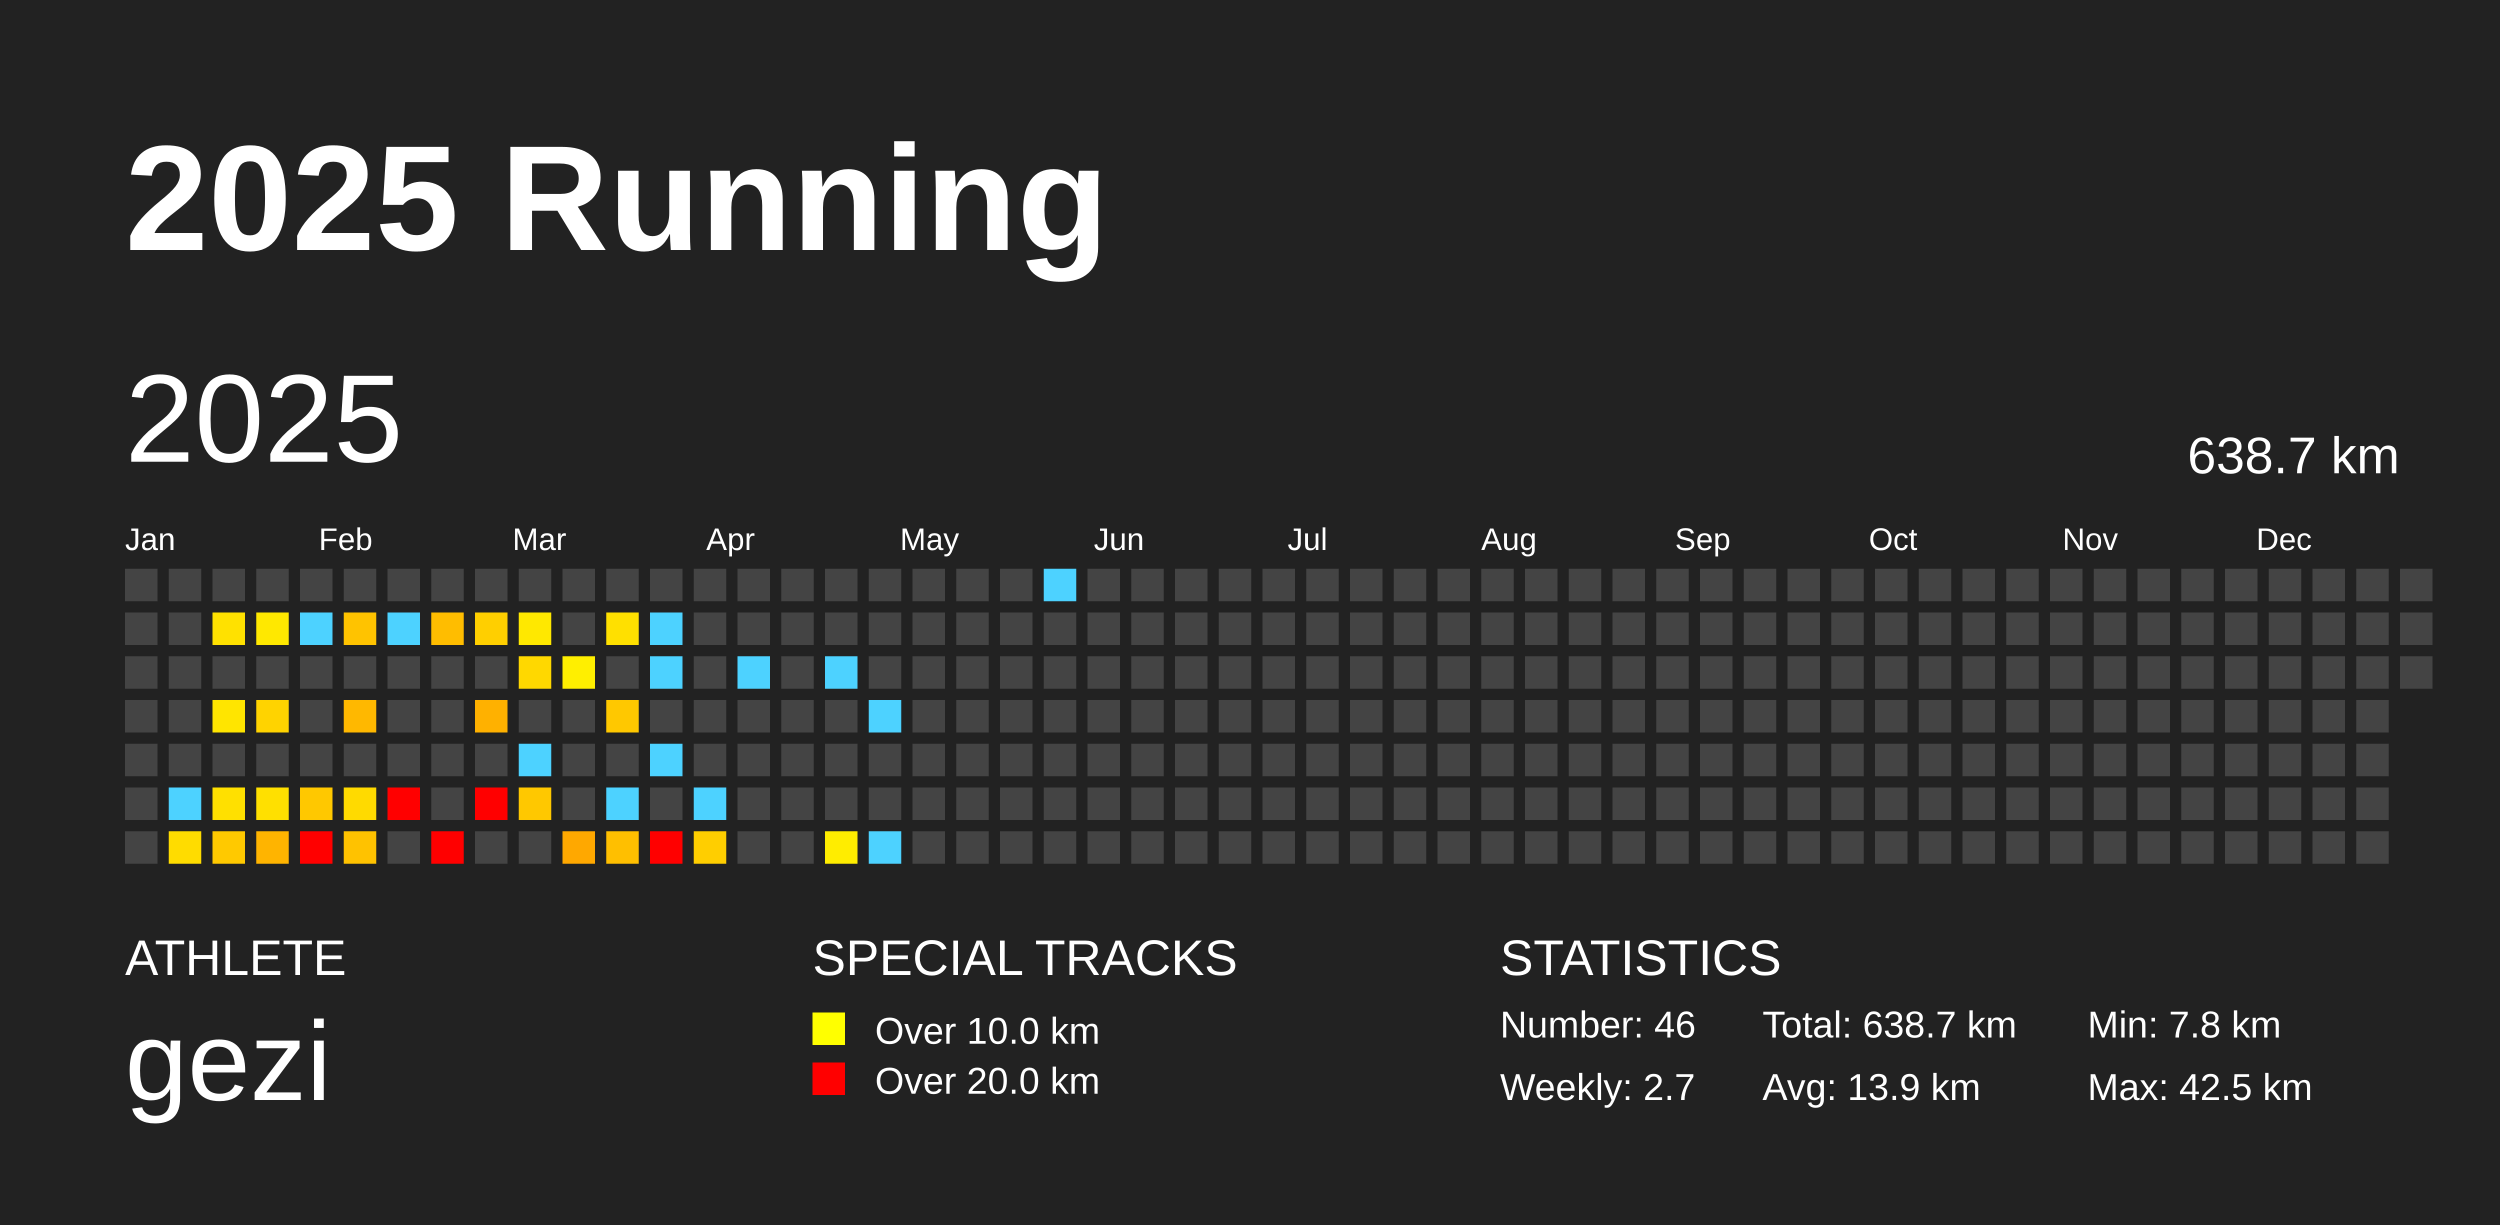
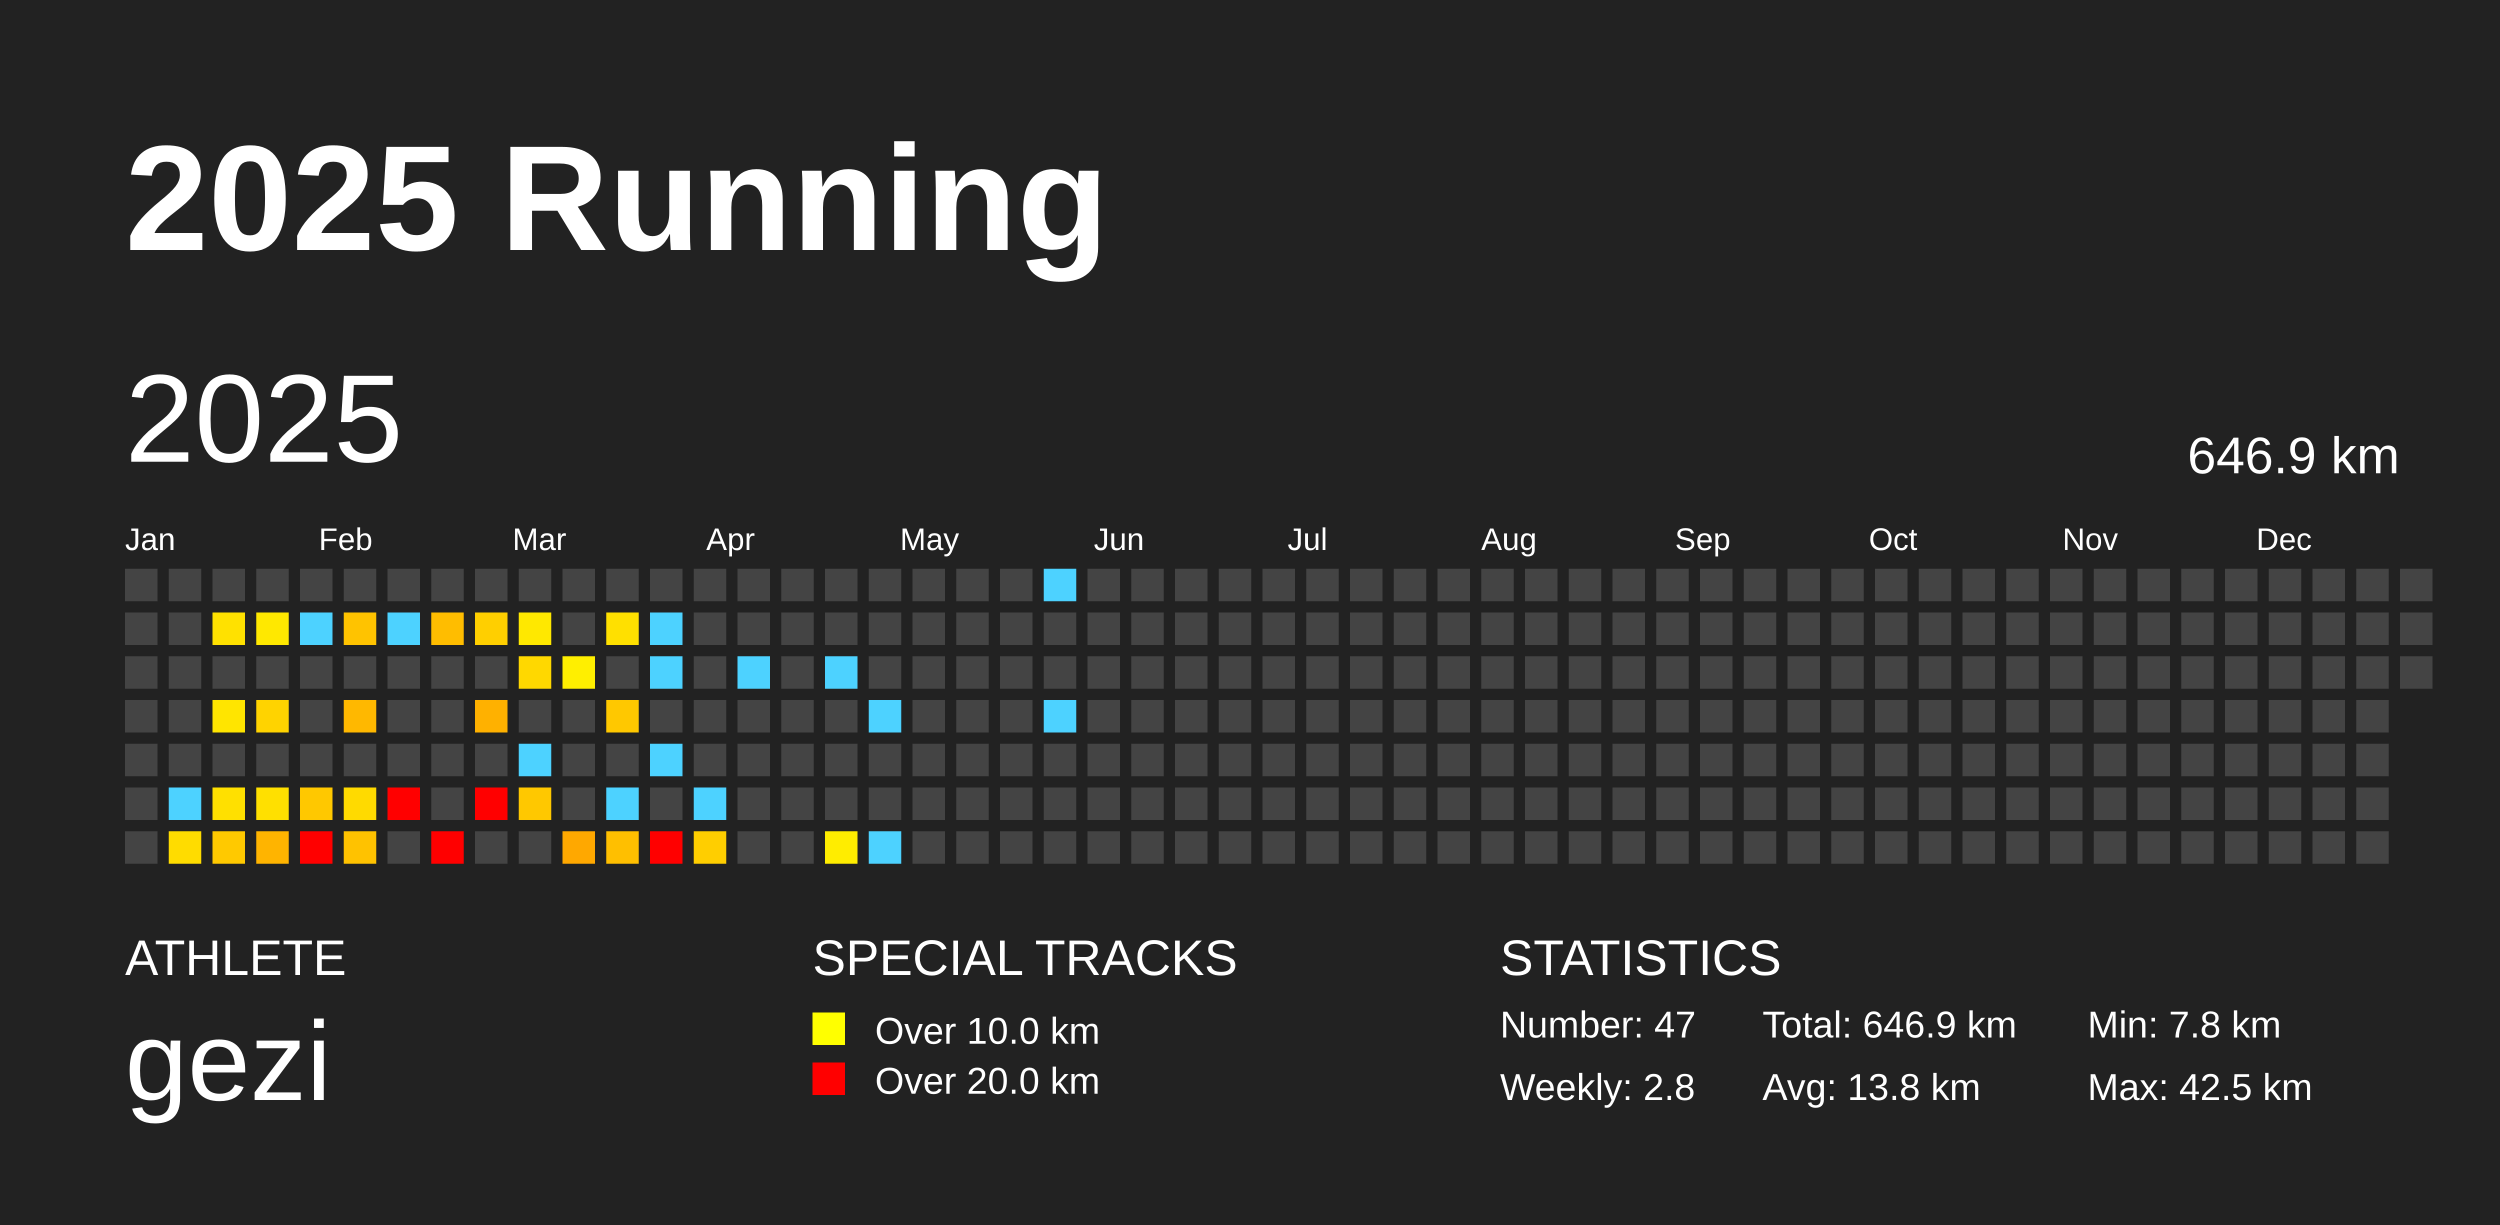
<svg xmlns="http://www.w3.org/2000/svg" baseProfile="full" height="98mm" version="1.1" viewBox="0,0,200,98" width="200mm">
  <defs />
  <rect fill="#222222" height="98" width="200" x="0" y="0" />
  <text fill="#FFFFFF" style="font-size:12px; font-family:Arial; font-weight:bold;" x="10" y="20">2025 Running</text>
  <text fill="#FFFFFF" style="font-size:4px; font-family:Arial" x="10" y="78">ATHLETE</text>
  <text fill="#FFFFFF" style="font-size:9px; font-family:Arial" x="10" y="88">gezi</text>
  <text fill="#FFFFFF" style="font-size:4px; font-family:Arial" x="65" y="78">SPECIAL TRACKS</text>
  <rect fill="yellow" height="2.6" width="2.6" x="65" y="81" />
  <text fill="#FFFFFF" style="font-size:3px; font-family:Arial" x="70" y="83.5">Over 10.0 km</text>
  <rect fill="red" height="2.6" width="2.6" x="65" y="85" />
  <text fill="#FFFFFF" style="font-size:3px; font-family:Arial" x="70" y="87.5">Over 20.0 km</text>
  <text fill="#FFFFFF" style="font-size:4px; font-family:Arial" x="120" y="78">STATISTICS</text>
-   <text fill="#FFFFFF" style="font-size:3px; font-family:Arial" x="120" y="83">Number: 46</text>
-   <text fill="#FFFFFF" style="font-size:3px; font-family:Arial" x="120" y="88">Weekly: 2.7</text>
-   <text fill="#FFFFFF" style="font-size:3px; font-family:Arial" x="141" y="83">Total: 638.7 km</text>
-   <text fill="#FFFFFF" style="font-size:3px; font-family:Arial" x="141" y="88">Avg: 13.9 km</text>
+   <text fill="#FFFFFF" style="font-size:3px; font-family:Arial" x="120" y="83">Number: 47</text>
+   <text fill="#FFFFFF" style="font-size:3px; font-family:Arial" x="120" y="88">Weekly: 2.8</text>
+   <text fill="#FFFFFF" style="font-size:3px; font-family:Arial" x="141" y="83">Total: 646.9 km</text>
+   <text fill="#FFFFFF" style="font-size:3px; font-family:Arial" x="141" y="88">Avg: 13.8 km</text>
  <text fill="#FFFFFF" style="font-size:3px; font-family:Arial" x="167" y="83">Min: 7.8 km</text>
  <text fill="#FFFFFF" style="font-size:3px; font-family:Arial" x="167" y="88">Max: 42.5 km</text>
  <text dominant-baseline="hanging" fill="#FFFFFF" style="font-size:10.0px; font-family:Arial;" x="10" y="30">2025</text>
-   <text dominant-baseline="hanging" fill="#FFFFFF" style="font-size:4.125px; font-family:Arial;" x="175" y="35">638.7 km</text>
+   <text dominant-baseline="hanging" fill="#FFFFFF" style="font-size:4.125px; font-family:Arial;" x="175" y="35">646.9 km</text>
  <text fill="#FFFFFF" style="font-size:2.5px; font-family:Arial" x="10.0" y="44">Jan</text>
  <text fill="#FFFFFF" style="font-size:2.5px; font-family:Arial" x="25.5" y="44">Feb</text>
  <text fill="#FFFFFF" style="font-size:2.5px; font-family:Arial" x="41.0" y="44">Mar</text>
  <text fill="#FFFFFF" style="font-size:2.5px; font-family:Arial" x="56.5" y="44">Apr</text>
  <text fill="#FFFFFF" style="font-size:2.5px; font-family:Arial" x="72.0" y="44">May</text>
  <text fill="#FFFFFF" style="font-size:2.5px; font-family:Arial" x="87.5" y="44">Jun</text>
  <text fill="#FFFFFF" style="font-size:2.5px; font-family:Arial" x="103.0" y="44">Jul</text>
  <text fill="#FFFFFF" style="font-size:2.5px; font-family:Arial" x="118.5" y="44">Aug</text>
  <text fill="#FFFFFF" style="font-size:2.5px; font-family:Arial" x="134.0" y="44">Sep</text>
  <text fill="#FFFFFF" style="font-size:2.5px; font-family:Arial" x="149.5" y="44">Oct</text>
  <text fill="#FFFFFF" style="font-size:2.5px; font-family:Arial" x="165.0" y="44">Nov</text>
  <text fill="#FFFFFF" style="font-size:2.5px; font-family:Arial" x="180.5" y="44">Dec</text>
  <rect fill="#444444" height="2.6" width="2.6" x="10.0" y="45.5" />
  <rect fill="#444444" height="2.6" width="2.6" x="10.0" y="49.0" />
  <rect fill="#444444" height="2.6" width="2.6" x="10.0" y="52.5" />
  <rect fill="#444444" height="2.6" width="2.6" x="10.0" y="56.0" />
  <rect fill="#444444" height="2.6" width="2.6" x="10.0" y="59.5" />
  <rect fill="#444444" height="2.6" width="2.6" x="10.0" y="63.0" />
  <rect fill="#444444" height="2.6" width="2.6" x="10.0" y="66.5" />
  <rect fill="#444444" height="2.6" width="2.6" x="13.5" y="45.5" />
  <rect fill="#444444" height="2.6" width="2.6" x="13.5" y="49.0" />
  <rect fill="#444444" height="2.6" width="2.6" x="13.5" y="52.5" />
  <rect fill="#444444" height="2.6" width="2.6" x="13.5" y="56.0" />
  <rect fill="#444444" height="2.6" width="2.6" x="13.5" y="59.5" />
  <rect fill="#4dd2ff" height="2.6" width="2.6" x="13.5" y="63.0" />
  <rect fill="#ffdc00" height="2.6" width="2.6" x="13.5" y="66.5" />
  <rect fill="#444444" height="2.6" width="2.6" x="17.0" y="45.5" />
  <rect fill="#ffe100" height="2.6" width="2.6" x="17.0" y="49.0" />
  <rect fill="#444444" height="2.6" width="2.6" x="17.0" y="52.5" />
  <rect fill="#ffe500" height="2.6" width="2.6" x="17.0" y="56.0" />
  <rect fill="#444444" height="2.6" width="2.6" x="17.0" y="59.5" />
  <rect fill="#ffe000" height="2.6" width="2.6" x="17.0" y="63.0" />
  <rect fill="#ffc900" height="2.6" width="2.6" x="17.0" y="66.5" />
  <rect fill="#444444" height="2.6" width="2.6" x="20.5" y="45.5" />
  <rect fill="#ffe800" height="2.6" width="2.6" x="20.5" y="49.0" />
  <rect fill="#444444" height="2.6" width="2.6" x="20.5" y="52.5" />
  <rect fill="#ffd300" height="2.6" width="2.6" x="20.5" y="56.0" />
  <rect fill="#444444" height="2.6" width="2.6" x="20.5" y="59.5" />
  <rect fill="#ffe000" height="2.6" width="2.6" x="20.5" y="63.0" />
  <rect fill="#ffb400" height="2.6" width="2.6" x="20.5" y="66.5" />
  <rect fill="#444444" height="2.6" width="2.6" x="24.0" y="45.5" />
  <rect fill="#4dd2ff" height="2.6" width="2.6" x="24.0" y="49.0" />
  <rect fill="#444444" height="2.6" width="2.6" x="24.0" y="52.5" />
  <rect fill="#444444" height="2.6" width="2.6" x="24.0" y="56.0" />
  <rect fill="#444444" height="2.6" width="2.6" x="24.0" y="59.5" />
  <rect fill="#ffc800" height="2.6" width="2.6" x="24.0" y="63.0" />
  <rect fill="red" height="2.6" width="2.6" x="24.0" y="66.5" />
  <rect fill="#444444" height="2.6" width="2.6" x="27.5" y="45.5" />
  <rect fill="#ffc300" height="2.6" width="2.6" x="27.5" y="49.0" />
  <rect fill="#444444" height="2.6" width="2.6" x="27.5" y="52.5" />
  <rect fill="#ffb800" height="2.6" width="2.6" x="27.5" y="56.0" />
  <rect fill="#444444" height="2.6" width="2.6" x="27.5" y="59.5" />
  <rect fill="#ffda00" height="2.6" width="2.6" x="27.5" y="63.0" />
  <rect fill="#ffc200" height="2.6" width="2.6" x="27.5" y="66.5" />
  <rect fill="#444444" height="2.6" width="2.6" x="31.0" y="45.5" />
  <rect fill="#4dd2ff" height="2.6" width="2.6" x="31.0" y="49.0" />
  <rect fill="#444444" height="2.6" width="2.6" x="31.0" y="52.5" />
  <rect fill="#444444" height="2.6" width="2.6" x="31.0" y="56.0" />
  <rect fill="#444444" height="2.6" width="2.6" x="31.0" y="59.5" />
  <rect fill="red" height="2.6" width="2.6" x="31.0" y="63.0" />
  <rect fill="#444444" height="2.6" width="2.6" x="31.0" y="66.5" />
  <rect fill="#444444" height="2.6" width="2.6" x="34.5" y="45.5" />
  <rect fill="#ffbd00" height="2.6" width="2.6" x="34.5" y="49.0" />
  <rect fill="#444444" height="2.6" width="2.6" x="34.5" y="52.5" />
  <rect fill="#444444" height="2.6" width="2.6" x="34.5" y="56.0" />
  <rect fill="#444444" height="2.6" width="2.6" x="34.5" y="59.5" />
  <rect fill="#444444" height="2.6" width="2.6" x="34.5" y="63.0" />
  <rect fill="red" height="2.6" width="2.6" x="34.5" y="66.5" />
  <rect fill="#444444" height="2.6" width="2.6" x="38.0" y="45.5" />
  <rect fill="#ffcf00" height="2.6" width="2.6" x="38.0" y="49.0" />
  <rect fill="#444444" height="2.6" width="2.6" x="38.0" y="52.5" />
  <rect fill="#ffb100" height="2.6" width="2.6" x="38.0" y="56.0" />
  <rect fill="#444444" height="2.6" width="2.6" x="38.0" y="59.5" />
  <rect fill="red" height="2.6" width="2.6" x="38.0" y="63.0" />
  <rect fill="#444444" height="2.6" width="2.6" x="38.0" y="66.5" />
  <rect fill="#444444" height="2.6" width="2.6" x="41.5" y="45.5" />
  <rect fill="#ffe800" height="2.6" width="2.6" x="41.5" y="49.0" />
  <rect fill="#ffd800" height="2.6" width="2.6" x="41.5" y="52.5" />
  <rect fill="#444444" height="2.6" width="2.6" x="41.5" y="56.0" />
  <rect fill="#4dd2ff" height="2.6" width="2.6" x="41.5" y="59.5" />
  <rect fill="#ffc800" height="2.6" width="2.6" x="41.5" y="63.0" />
  <rect fill="#444444" height="2.6" width="2.6" x="41.5" y="66.5" />
  <rect fill="#444444" height="2.6" width="2.6" x="45.0" y="45.5" />
  <rect fill="#444444" height="2.6" width="2.6" x="45.0" y="49.0" />
  <rect fill="#ffef00" height="2.6" width="2.6" x="45.0" y="52.5" />
  <rect fill="#444444" height="2.6" width="2.6" x="45.0" y="56.0" />
  <rect fill="#444444" height="2.6" width="2.6" x="45.0" y="59.5" />
  <rect fill="#444444" height="2.6" width="2.6" x="45.0" y="63.0" />
  <rect fill="#ffa800" height="2.6" width="2.6" x="45.0" y="66.5" />
  <rect fill="#444444" height="2.6" width="2.6" x="48.5" y="45.5" />
  <rect fill="#ffe000" height="2.6" width="2.6" x="48.5" y="49.0" />
  <rect fill="#444444" height="2.6" width="2.6" x="48.5" y="52.5" />
  <rect fill="#ffc800" height="2.6" width="2.6" x="48.5" y="56.0" />
  <rect fill="#444444" height="2.6" width="2.6" x="48.5" y="59.5" />
  <rect fill="#4dd2ff" height="2.6" width="2.6" x="48.5" y="63.0" />
  <rect fill="#ffbf00" height="2.6" width="2.6" x="48.5" y="66.5" />
  <rect fill="#444444" height="2.6" width="2.6" x="52.0" y="45.5" />
  <rect fill="#4dd2ff" height="2.6" width="2.6" x="52.0" y="49.0" />
  <rect fill="#4dd2ff" height="2.6" width="2.6" x="52.0" y="52.5" />
  <rect fill="#444444" height="2.6" width="2.6" x="52.0" y="56.0" />
  <rect fill="#4dd2ff" height="2.6" width="2.6" x="52.0" y="59.5" />
  <rect fill="#444444" height="2.6" width="2.6" x="52.0" y="63.0" />
  <rect fill="red" height="2.6" width="2.6" x="52.0" y="66.5" />
  <rect fill="#444444" height="2.6" width="2.6" x="55.5" y="45.5" />
  <rect fill="#444444" height="2.6" width="2.6" x="55.5" y="49.0" />
  <rect fill="#444444" height="2.6" width="2.6" x="55.5" y="52.5" />
  <rect fill="#444444" height="2.6" width="2.6" x="55.5" y="56.0" />
  <rect fill="#444444" height="2.6" width="2.6" x="55.5" y="59.5" />
  <rect fill="#4dd2ff" height="2.6" width="2.6" x="55.5" y="63.0" />
  <rect fill="#ffce00" height="2.6" width="2.6" x="55.5" y="66.5" />
  <rect fill="#444444" height="2.6" width="2.6" x="59.0" y="45.5" />
  <rect fill="#444444" height="2.6" width="2.6" x="59.0" y="49.0" />
  <rect fill="#4dd2ff" height="2.6" width="2.6" x="59.0" y="52.5" />
  <rect fill="#444444" height="2.6" width="2.6" x="59.0" y="56.0" />
  <rect fill="#444444" height="2.6" width="2.6" x="59.0" y="59.5" />
  <rect fill="#444444" height="2.6" width="2.6" x="59.0" y="63.0" />
  <rect fill="#444444" height="2.6" width="2.6" x="59.0" y="66.5" />
  <rect fill="#444444" height="2.6" width="2.6" x="62.5" y="45.5" />
  <rect fill="#444444" height="2.6" width="2.6" x="62.5" y="49.0" />
  <rect fill="#444444" height="2.6" width="2.6" x="62.5" y="52.5" />
  <rect fill="#444444" height="2.6" width="2.6" x="62.5" y="56.0" />
  <rect fill="#444444" height="2.6" width="2.6" x="62.5" y="59.5" />
  <rect fill="#444444" height="2.6" width="2.6" x="62.5" y="63.0" />
  <rect fill="#444444" height="2.6" width="2.6" x="62.5" y="66.5" />
  <rect fill="#444444" height="2.6" width="2.6" x="66.0" y="45.5" />
  <rect fill="#444444" height="2.6" width="2.6" x="66.0" y="49.0" />
  <rect fill="#4dd2ff" height="2.6" width="2.6" x="66.0" y="52.5" />
  <rect fill="#444444" height="2.6" width="2.6" x="66.0" y="56.0" />
  <rect fill="#444444" height="2.6" width="2.6" x="66.0" y="59.5" />
  <rect fill="#444444" height="2.6" width="2.6" x="66.0" y="63.0" />
  <rect fill="#ffed00" height="2.6" width="2.6" x="66.0" y="66.5" />
  <rect fill="#444444" height="2.6" width="2.6" x="69.5" y="45.5" />
  <rect fill="#444444" height="2.6" width="2.6" x="69.5" y="49.0" />
  <rect fill="#444444" height="2.6" width="2.6" x="69.5" y="52.5" />
  <rect fill="#4dd2ff" height="2.6" width="2.6" x="69.5" y="56.0" />
  <rect fill="#444444" height="2.6" width="2.6" x="69.5" y="59.5" />
  <rect fill="#444444" height="2.6" width="2.6" x="69.5" y="63.0" />
  <rect fill="#4dd2ff" height="2.6" width="2.6" x="69.5" y="66.5" />
  <rect fill="#444444" height="2.6" width="2.6" x="73.0" y="45.5" />
  <rect fill="#444444" height="2.6" width="2.6" x="73.0" y="49.0" />
  <rect fill="#444444" height="2.6" width="2.6" x="73.0" y="52.5" />
  <rect fill="#444444" height="2.6" width="2.6" x="73.0" y="56.0" />
  <rect fill="#444444" height="2.6" width="2.6" x="73.0" y="59.5" />
  <rect fill="#444444" height="2.6" width="2.6" x="73.0" y="63.0" />
  <rect fill="#444444" height="2.6" width="2.6" x="73.0" y="66.5" />
  <rect fill="#444444" height="2.6" width="2.6" x="76.5" y="45.5" />
  <rect fill="#444444" height="2.6" width="2.6" x="76.5" y="49.0" />
  <rect fill="#444444" height="2.6" width="2.6" x="76.5" y="52.5" />
  <rect fill="#444444" height="2.6" width="2.6" x="76.5" y="56.0" />
  <rect fill="#444444" height="2.6" width="2.6" x="76.5" y="59.5" />
  <rect fill="#444444" height="2.6" width="2.6" x="76.5" y="63.0" />
  <rect fill="#444444" height="2.6" width="2.6" x="76.5" y="66.5" />
  <rect fill="#444444" height="2.6" width="2.6" x="80.0" y="45.5" />
  <rect fill="#444444" height="2.6" width="2.6" x="80.0" y="49.0" />
  <rect fill="#444444" height="2.6" width="2.6" x="80.0" y="52.5" />
  <rect fill="#444444" height="2.6" width="2.6" x="80.0" y="56.0" />
  <rect fill="#444444" height="2.6" width="2.6" x="80.0" y="59.5" />
  <rect fill="#444444" height="2.6" width="2.6" x="80.0" y="63.0" />
  <rect fill="#444444" height="2.6" width="2.6" x="80.0" y="66.5" />
  <rect fill="#4dd2ff" height="2.6" width="2.6" x="83.5" y="45.5" />
  <rect fill="#444444" height="2.6" width="2.6" x="83.5" y="49.0" />
  <rect fill="#444444" height="2.6" width="2.6" x="83.5" y="52.5" />
-   <rect fill="#444444" height="2.6" width="2.6" x="83.5" y="56.0" />
+   <rect fill="#4dd2ff" height="2.6" width="2.6" x="83.5" y="56.0" />
  <rect fill="#444444" height="2.6" width="2.6" x="83.5" y="59.5" />
  <rect fill="#444444" height="2.6" width="2.6" x="83.5" y="63.0" />
  <rect fill="#444444" height="2.6" width="2.6" x="83.5" y="66.5" />
  <rect fill="#444444" height="2.6" width="2.6" x="87.0" y="45.5" />
  <rect fill="#444444" height="2.6" width="2.6" x="87.0" y="49.0" />
  <rect fill="#444444" height="2.6" width="2.6" x="87.0" y="52.5" />
  <rect fill="#444444" height="2.6" width="2.6" x="87.0" y="56.0" />
  <rect fill="#444444" height="2.6" width="2.6" x="87.0" y="59.5" />
  <rect fill="#444444" height="2.6" width="2.6" x="87.0" y="63.0" />
  <rect fill="#444444" height="2.6" width="2.6" x="87.0" y="66.5" />
  <rect fill="#444444" height="2.6" width="2.6" x="90.5" y="45.5" />
  <rect fill="#444444" height="2.6" width="2.6" x="90.5" y="49.0" />
  <rect fill="#444444" height="2.6" width="2.6" x="90.5" y="52.5" />
  <rect fill="#444444" height="2.6" width="2.6" x="90.5" y="56.0" />
  <rect fill="#444444" height="2.6" width="2.6" x="90.5" y="59.5" />
  <rect fill="#444444" height="2.6" width="2.6" x="90.5" y="63.0" />
  <rect fill="#444444" height="2.6" width="2.6" x="90.5" y="66.5" />
  <rect fill="#444444" height="2.6" width="2.6" x="94.0" y="45.5" />
  <rect fill="#444444" height="2.6" width="2.6" x="94.0" y="49.0" />
  <rect fill="#444444" height="2.6" width="2.6" x="94.0" y="52.5" />
  <rect fill="#444444" height="2.6" width="2.6" x="94.0" y="56.0" />
  <rect fill="#444444" height="2.6" width="2.6" x="94.0" y="59.5" />
  <rect fill="#444444" height="2.6" width="2.6" x="94.0" y="63.0" />
  <rect fill="#444444" height="2.6" width="2.6" x="94.0" y="66.5" />
  <rect fill="#444444" height="2.6" width="2.6" x="97.5" y="45.5" />
  <rect fill="#444444" height="2.6" width="2.6" x="97.5" y="49.0" />
  <rect fill="#444444" height="2.6" width="2.6" x="97.5" y="52.5" />
  <rect fill="#444444" height="2.6" width="2.6" x="97.5" y="56.0" />
  <rect fill="#444444" height="2.6" width="2.6" x="97.5" y="59.5" />
  <rect fill="#444444" height="2.6" width="2.6" x="97.5" y="63.0" />
  <rect fill="#444444" height="2.6" width="2.6" x="97.5" y="66.5" />
  <rect fill="#444444" height="2.6" width="2.6" x="101.0" y="45.5" />
  <rect fill="#444444" height="2.6" width="2.6" x="101.0" y="49.0" />
  <rect fill="#444444" height="2.6" width="2.6" x="101.0" y="52.5" />
  <rect fill="#444444" height="2.6" width="2.6" x="101.0" y="56.0" />
  <rect fill="#444444" height="2.6" width="2.6" x="101.0" y="59.5" />
  <rect fill="#444444" height="2.6" width="2.6" x="101.0" y="63.0" />
  <rect fill="#444444" height="2.6" width="2.6" x="101.0" y="66.5" />
  <rect fill="#444444" height="2.6" width="2.6" x="104.5" y="45.5" />
  <rect fill="#444444" height="2.6" width="2.6" x="104.5" y="49.0" />
  <rect fill="#444444" height="2.6" width="2.6" x="104.5" y="52.5" />
  <rect fill="#444444" height="2.6" width="2.6" x="104.5" y="56.0" />
  <rect fill="#444444" height="2.6" width="2.6" x="104.5" y="59.5" />
  <rect fill="#444444" height="2.6" width="2.6" x="104.5" y="63.0" />
  <rect fill="#444444" height="2.6" width="2.6" x="104.5" y="66.5" />
  <rect fill="#444444" height="2.6" width="2.6" x="108.0" y="45.5" />
  <rect fill="#444444" height="2.6" width="2.6" x="108.0" y="49.0" />
  <rect fill="#444444" height="2.6" width="2.6" x="108.0" y="52.5" />
  <rect fill="#444444" height="2.6" width="2.6" x="108.0" y="56.0" />
  <rect fill="#444444" height="2.6" width="2.6" x="108.0" y="59.5" />
  <rect fill="#444444" height="2.6" width="2.6" x="108.0" y="63.0" />
  <rect fill="#444444" height="2.6" width="2.6" x="108.0" y="66.5" />
  <rect fill="#444444" height="2.6" width="2.6" x="111.5" y="45.5" />
  <rect fill="#444444" height="2.6" width="2.6" x="111.5" y="49.0" />
  <rect fill="#444444" height="2.6" width="2.6" x="111.5" y="52.5" />
  <rect fill="#444444" height="2.6" width="2.6" x="111.5" y="56.0" />
  <rect fill="#444444" height="2.6" width="2.6" x="111.5" y="59.5" />
  <rect fill="#444444" height="2.6" width="2.6" x="111.5" y="63.0" />
  <rect fill="#444444" height="2.6" width="2.6" x="111.5" y="66.5" />
  <rect fill="#444444" height="2.6" width="2.6" x="115.0" y="45.5" />
  <rect fill="#444444" height="2.6" width="2.6" x="115.0" y="49.0" />
  <rect fill="#444444" height="2.6" width="2.6" x="115.0" y="52.5" />
  <rect fill="#444444" height="2.6" width="2.6" x="115.0" y="56.0" />
  <rect fill="#444444" height="2.6" width="2.6" x="115.0" y="59.5" />
  <rect fill="#444444" height="2.6" width="2.6" x="115.0" y="63.0" />
  <rect fill="#444444" height="2.6" width="2.6" x="115.0" y="66.5" />
  <rect fill="#444444" height="2.6" width="2.6" x="118.5" y="45.5" />
  <rect fill="#444444" height="2.6" width="2.6" x="118.5" y="49.0" />
  <rect fill="#444444" height="2.6" width="2.6" x="118.5" y="52.5" />
  <rect fill="#444444" height="2.6" width="2.6" x="118.5" y="56.0" />
  <rect fill="#444444" height="2.6" width="2.6" x="118.5" y="59.5" />
  <rect fill="#444444" height="2.6" width="2.6" x="118.5" y="63.0" />
  <rect fill="#444444" height="2.6" width="2.6" x="118.5" y="66.5" />
  <rect fill="#444444" height="2.6" width="2.6" x="122.0" y="45.5" />
  <rect fill="#444444" height="2.6" width="2.6" x="122.0" y="49.0" />
  <rect fill="#444444" height="2.6" width="2.6" x="122.0" y="52.5" />
  <rect fill="#444444" height="2.6" width="2.6" x="122.0" y="56.0" />
  <rect fill="#444444" height="2.6" width="2.6" x="122.0" y="59.5" />
  <rect fill="#444444" height="2.6" width="2.6" x="122.0" y="63.0" />
  <rect fill="#444444" height="2.6" width="2.6" x="122.0" y="66.5" />
  <rect fill="#444444" height="2.6" width="2.6" x="125.5" y="45.5" />
  <rect fill="#444444" height="2.6" width="2.6" x="125.5" y="49.0" />
  <rect fill="#444444" height="2.6" width="2.6" x="125.5" y="52.5" />
  <rect fill="#444444" height="2.6" width="2.6" x="125.5" y="56.0" />
  <rect fill="#444444" height="2.6" width="2.6" x="125.5" y="59.5" />
  <rect fill="#444444" height="2.6" width="2.6" x="125.5" y="63.0" />
  <rect fill="#444444" height="2.6" width="2.6" x="125.5" y="66.5" />
  <rect fill="#444444" height="2.6" width="2.6" x="129.0" y="45.5" />
  <rect fill="#444444" height="2.6" width="2.6" x="129.0" y="49.0" />
  <rect fill="#444444" height="2.6" width="2.6" x="129.0" y="52.5" />
  <rect fill="#444444" height="2.6" width="2.6" x="129.0" y="56.0" />
  <rect fill="#444444" height="2.6" width="2.6" x="129.0" y="59.5" />
  <rect fill="#444444" height="2.6" width="2.6" x="129.0" y="63.0" />
  <rect fill="#444444" height="2.6" width="2.6" x="129.0" y="66.5" />
  <rect fill="#444444" height="2.6" width="2.6" x="132.5" y="45.5" />
  <rect fill="#444444" height="2.6" width="2.6" x="132.5" y="49.0" />
  <rect fill="#444444" height="2.6" width="2.6" x="132.5" y="52.5" />
  <rect fill="#444444" height="2.6" width="2.6" x="132.5" y="56.0" />
  <rect fill="#444444" height="2.6" width="2.6" x="132.5" y="59.5" />
  <rect fill="#444444" height="2.6" width="2.6" x="132.5" y="63.0" />
  <rect fill="#444444" height="2.6" width="2.6" x="132.5" y="66.5" />
  <rect fill="#444444" height="2.6" width="2.6" x="136.0" y="45.5" />
  <rect fill="#444444" height="2.6" width="2.6" x="136.0" y="49.0" />
  <rect fill="#444444" height="2.6" width="2.6" x="136.0" y="52.5" />
  <rect fill="#444444" height="2.6" width="2.6" x="136.0" y="56.0" />
  <rect fill="#444444" height="2.6" width="2.6" x="136.0" y="59.5" />
  <rect fill="#444444" height="2.6" width="2.6" x="136.0" y="63.0" />
  <rect fill="#444444" height="2.6" width="2.6" x="136.0" y="66.5" />
  <rect fill="#444444" height="2.6" width="2.6" x="139.5" y="45.5" />
  <rect fill="#444444" height="2.6" width="2.6" x="139.5" y="49.0" />
  <rect fill="#444444" height="2.6" width="2.6" x="139.5" y="52.5" />
  <rect fill="#444444" height="2.6" width="2.6" x="139.5" y="56.0" />
  <rect fill="#444444" height="2.6" width="2.6" x="139.5" y="59.5" />
  <rect fill="#444444" height="2.6" width="2.6" x="139.5" y="63.0" />
  <rect fill="#444444" height="2.6" width="2.6" x="139.5" y="66.5" />
  <rect fill="#444444" height="2.6" width="2.6" x="143.0" y="45.5" />
  <rect fill="#444444" height="2.6" width="2.6" x="143.0" y="49.0" />
  <rect fill="#444444" height="2.6" width="2.6" x="143.0" y="52.5" />
  <rect fill="#444444" height="2.6" width="2.6" x="143.0" y="56.0" />
  <rect fill="#444444" height="2.6" width="2.6" x="143.0" y="59.5" />
  <rect fill="#444444" height="2.6" width="2.6" x="143.0" y="63.0" />
  <rect fill="#444444" height="2.6" width="2.6" x="143.0" y="66.5" />
  <rect fill="#444444" height="2.6" width="2.6" x="146.5" y="45.5" />
  <rect fill="#444444" height="2.6" width="2.6" x="146.5" y="49.0" />
  <rect fill="#444444" height="2.6" width="2.6" x="146.5" y="52.5" />
  <rect fill="#444444" height="2.6" width="2.6" x="146.5" y="56.0" />
  <rect fill="#444444" height="2.6" width="2.6" x="146.5" y="59.5" />
  <rect fill="#444444" height="2.6" width="2.6" x="146.5" y="63.0" />
  <rect fill="#444444" height="2.6" width="2.6" x="146.5" y="66.5" />
  <rect fill="#444444" height="2.6" width="2.6" x="150.0" y="45.5" />
  <rect fill="#444444" height="2.6" width="2.6" x="150.0" y="49.0" />
  <rect fill="#444444" height="2.6" width="2.6" x="150.0" y="52.5" />
  <rect fill="#444444" height="2.6" width="2.6" x="150.0" y="56.0" />
  <rect fill="#444444" height="2.6" width="2.6" x="150.0" y="59.5" />
  <rect fill="#444444" height="2.6" width="2.6" x="150.0" y="63.0" />
  <rect fill="#444444" height="2.6" width="2.6" x="150.0" y="66.5" />
  <rect fill="#444444" height="2.6" width="2.6" x="153.5" y="45.5" />
  <rect fill="#444444" height="2.6" width="2.6" x="153.5" y="49.0" />
  <rect fill="#444444" height="2.6" width="2.6" x="153.5" y="52.5" />
  <rect fill="#444444" height="2.6" width="2.6" x="153.5" y="56.0" />
  <rect fill="#444444" height="2.6" width="2.6" x="153.5" y="59.5" />
  <rect fill="#444444" height="2.6" width="2.6" x="153.5" y="63.0" />
  <rect fill="#444444" height="2.6" width="2.6" x="153.5" y="66.5" />
  <rect fill="#444444" height="2.6" width="2.6" x="157.0" y="45.5" />
  <rect fill="#444444" height="2.6" width="2.6" x="157.0" y="49.0" />
  <rect fill="#444444" height="2.6" width="2.6" x="157.0" y="52.5" />
  <rect fill="#444444" height="2.6" width="2.6" x="157.0" y="56.0" />
  <rect fill="#444444" height="2.6" width="2.6" x="157.0" y="59.5" />
  <rect fill="#444444" height="2.6" width="2.6" x="157.0" y="63.0" />
  <rect fill="#444444" height="2.6" width="2.6" x="157.0" y="66.5" />
  <rect fill="#444444" height="2.6" width="2.6" x="160.5" y="45.5" />
  <rect fill="#444444" height="2.6" width="2.6" x="160.5" y="49.0" />
  <rect fill="#444444" height="2.6" width="2.6" x="160.5" y="52.5" />
  <rect fill="#444444" height="2.6" width="2.6" x="160.5" y="56.0" />
  <rect fill="#444444" height="2.6" width="2.6" x="160.5" y="59.5" />
  <rect fill="#444444" height="2.6" width="2.6" x="160.5" y="63.0" />
  <rect fill="#444444" height="2.6" width="2.6" x="160.5" y="66.5" />
  <rect fill="#444444" height="2.6" width="2.6" x="164.0" y="45.5" />
  <rect fill="#444444" height="2.6" width="2.6" x="164.0" y="49.0" />
  <rect fill="#444444" height="2.6" width="2.6" x="164.0" y="52.5" />
  <rect fill="#444444" height="2.6" width="2.6" x="164.0" y="56.0" />
  <rect fill="#444444" height="2.6" width="2.6" x="164.0" y="59.5" />
  <rect fill="#444444" height="2.6" width="2.6" x="164.0" y="63.0" />
  <rect fill="#444444" height="2.6" width="2.6" x="164.0" y="66.5" />
  <rect fill="#444444" height="2.6" width="2.6" x="167.5" y="45.5" />
  <rect fill="#444444" height="2.6" width="2.6" x="167.5" y="49.0" />
  <rect fill="#444444" height="2.6" width="2.6" x="167.5" y="52.5" />
  <rect fill="#444444" height="2.6" width="2.6" x="167.5" y="56.0" />
  <rect fill="#444444" height="2.6" width="2.6" x="167.5" y="59.5" />
  <rect fill="#444444" height="2.6" width="2.6" x="167.5" y="63.0" />
  <rect fill="#444444" height="2.6" width="2.6" x="167.5" y="66.5" />
  <rect fill="#444444" height="2.6" width="2.6" x="171.0" y="45.5" />
  <rect fill="#444444" height="2.6" width="2.6" x="171.0" y="49.0" />
  <rect fill="#444444" height="2.6" width="2.6" x="171.0" y="52.5" />
  <rect fill="#444444" height="2.6" width="2.6" x="171.0" y="56.0" />
  <rect fill="#444444" height="2.6" width="2.6" x="171.0" y="59.5" />
  <rect fill="#444444" height="2.6" width="2.6" x="171.0" y="63.0" />
  <rect fill="#444444" height="2.6" width="2.6" x="171.0" y="66.5" />
  <rect fill="#444444" height="2.6" width="2.6" x="174.5" y="45.5" />
  <rect fill="#444444" height="2.6" width="2.6" x="174.5" y="49.0" />
  <rect fill="#444444" height="2.6" width="2.6" x="174.5" y="52.5" />
  <rect fill="#444444" height="2.6" width="2.6" x="174.5" y="56.0" />
  <rect fill="#444444" height="2.6" width="2.6" x="174.5" y="59.5" />
  <rect fill="#444444" height="2.6" width="2.6" x="174.5" y="63.0" />
  <rect fill="#444444" height="2.6" width="2.6" x="174.5" y="66.5" />
  <rect fill="#444444" height="2.6" width="2.6" x="178.0" y="45.5" />
  <rect fill="#444444" height="2.6" width="2.6" x="178.0" y="49.0" />
  <rect fill="#444444" height="2.6" width="2.6" x="178.0" y="52.5" />
  <rect fill="#444444" height="2.6" width="2.6" x="178.0" y="56.0" />
  <rect fill="#444444" height="2.6" width="2.6" x="178.0" y="59.5" />
  <rect fill="#444444" height="2.6" width="2.6" x="178.0" y="63.0" />
  <rect fill="#444444" height="2.6" width="2.6" x="178.0" y="66.5" />
  <rect fill="#444444" height="2.6" width="2.6" x="181.5" y="45.5" />
  <rect fill="#444444" height="2.6" width="2.6" x="181.5" y="49.0" />
  <rect fill="#444444" height="2.6" width="2.6" x="181.5" y="52.5" />
  <rect fill="#444444" height="2.6" width="2.6" x="181.5" y="56.0" />
  <rect fill="#444444" height="2.6" width="2.6" x="181.5" y="59.5" />
  <rect fill="#444444" height="2.6" width="2.6" x="181.5" y="63.0" />
  <rect fill="#444444" height="2.6" width="2.6" x="181.5" y="66.5" />
  <rect fill="#444444" height="2.6" width="2.6" x="185.0" y="45.5" />
  <rect fill="#444444" height="2.6" width="2.6" x="185.0" y="49.0" />
  <rect fill="#444444" height="2.6" width="2.6" x="185.0" y="52.5" />
  <rect fill="#444444" height="2.6" width="2.6" x="185.0" y="56.0" />
  <rect fill="#444444" height="2.6" width="2.6" x="185.0" y="59.5" />
  <rect fill="#444444" height="2.6" width="2.6" x="185.0" y="63.0" />
  <rect fill="#444444" height="2.6" width="2.6" x="185.0" y="66.5" />
  <rect fill="#444444" height="2.6" width="2.6" x="188.5" y="45.5" />
  <rect fill="#444444" height="2.6" width="2.6" x="188.5" y="49.0" />
  <rect fill="#444444" height="2.6" width="2.6" x="188.5" y="52.5" />
  <rect fill="#444444" height="2.6" width="2.6" x="188.5" y="56.0" />
  <rect fill="#444444" height="2.6" width="2.6" x="188.5" y="59.5" />
  <rect fill="#444444" height="2.6" width="2.6" x="188.5" y="63.0" />
  <rect fill="#444444" height="2.6" width="2.6" x="188.5" y="66.5" />
  <rect fill="#444444" height="2.6" width="2.6" x="192.0" y="45.5" />
  <rect fill="#444444" height="2.6" width="2.6" x="192.0" y="49.0" />
  <rect fill="#444444" height="2.6" width="2.6" x="192.0" y="52.5" />
</svg>
